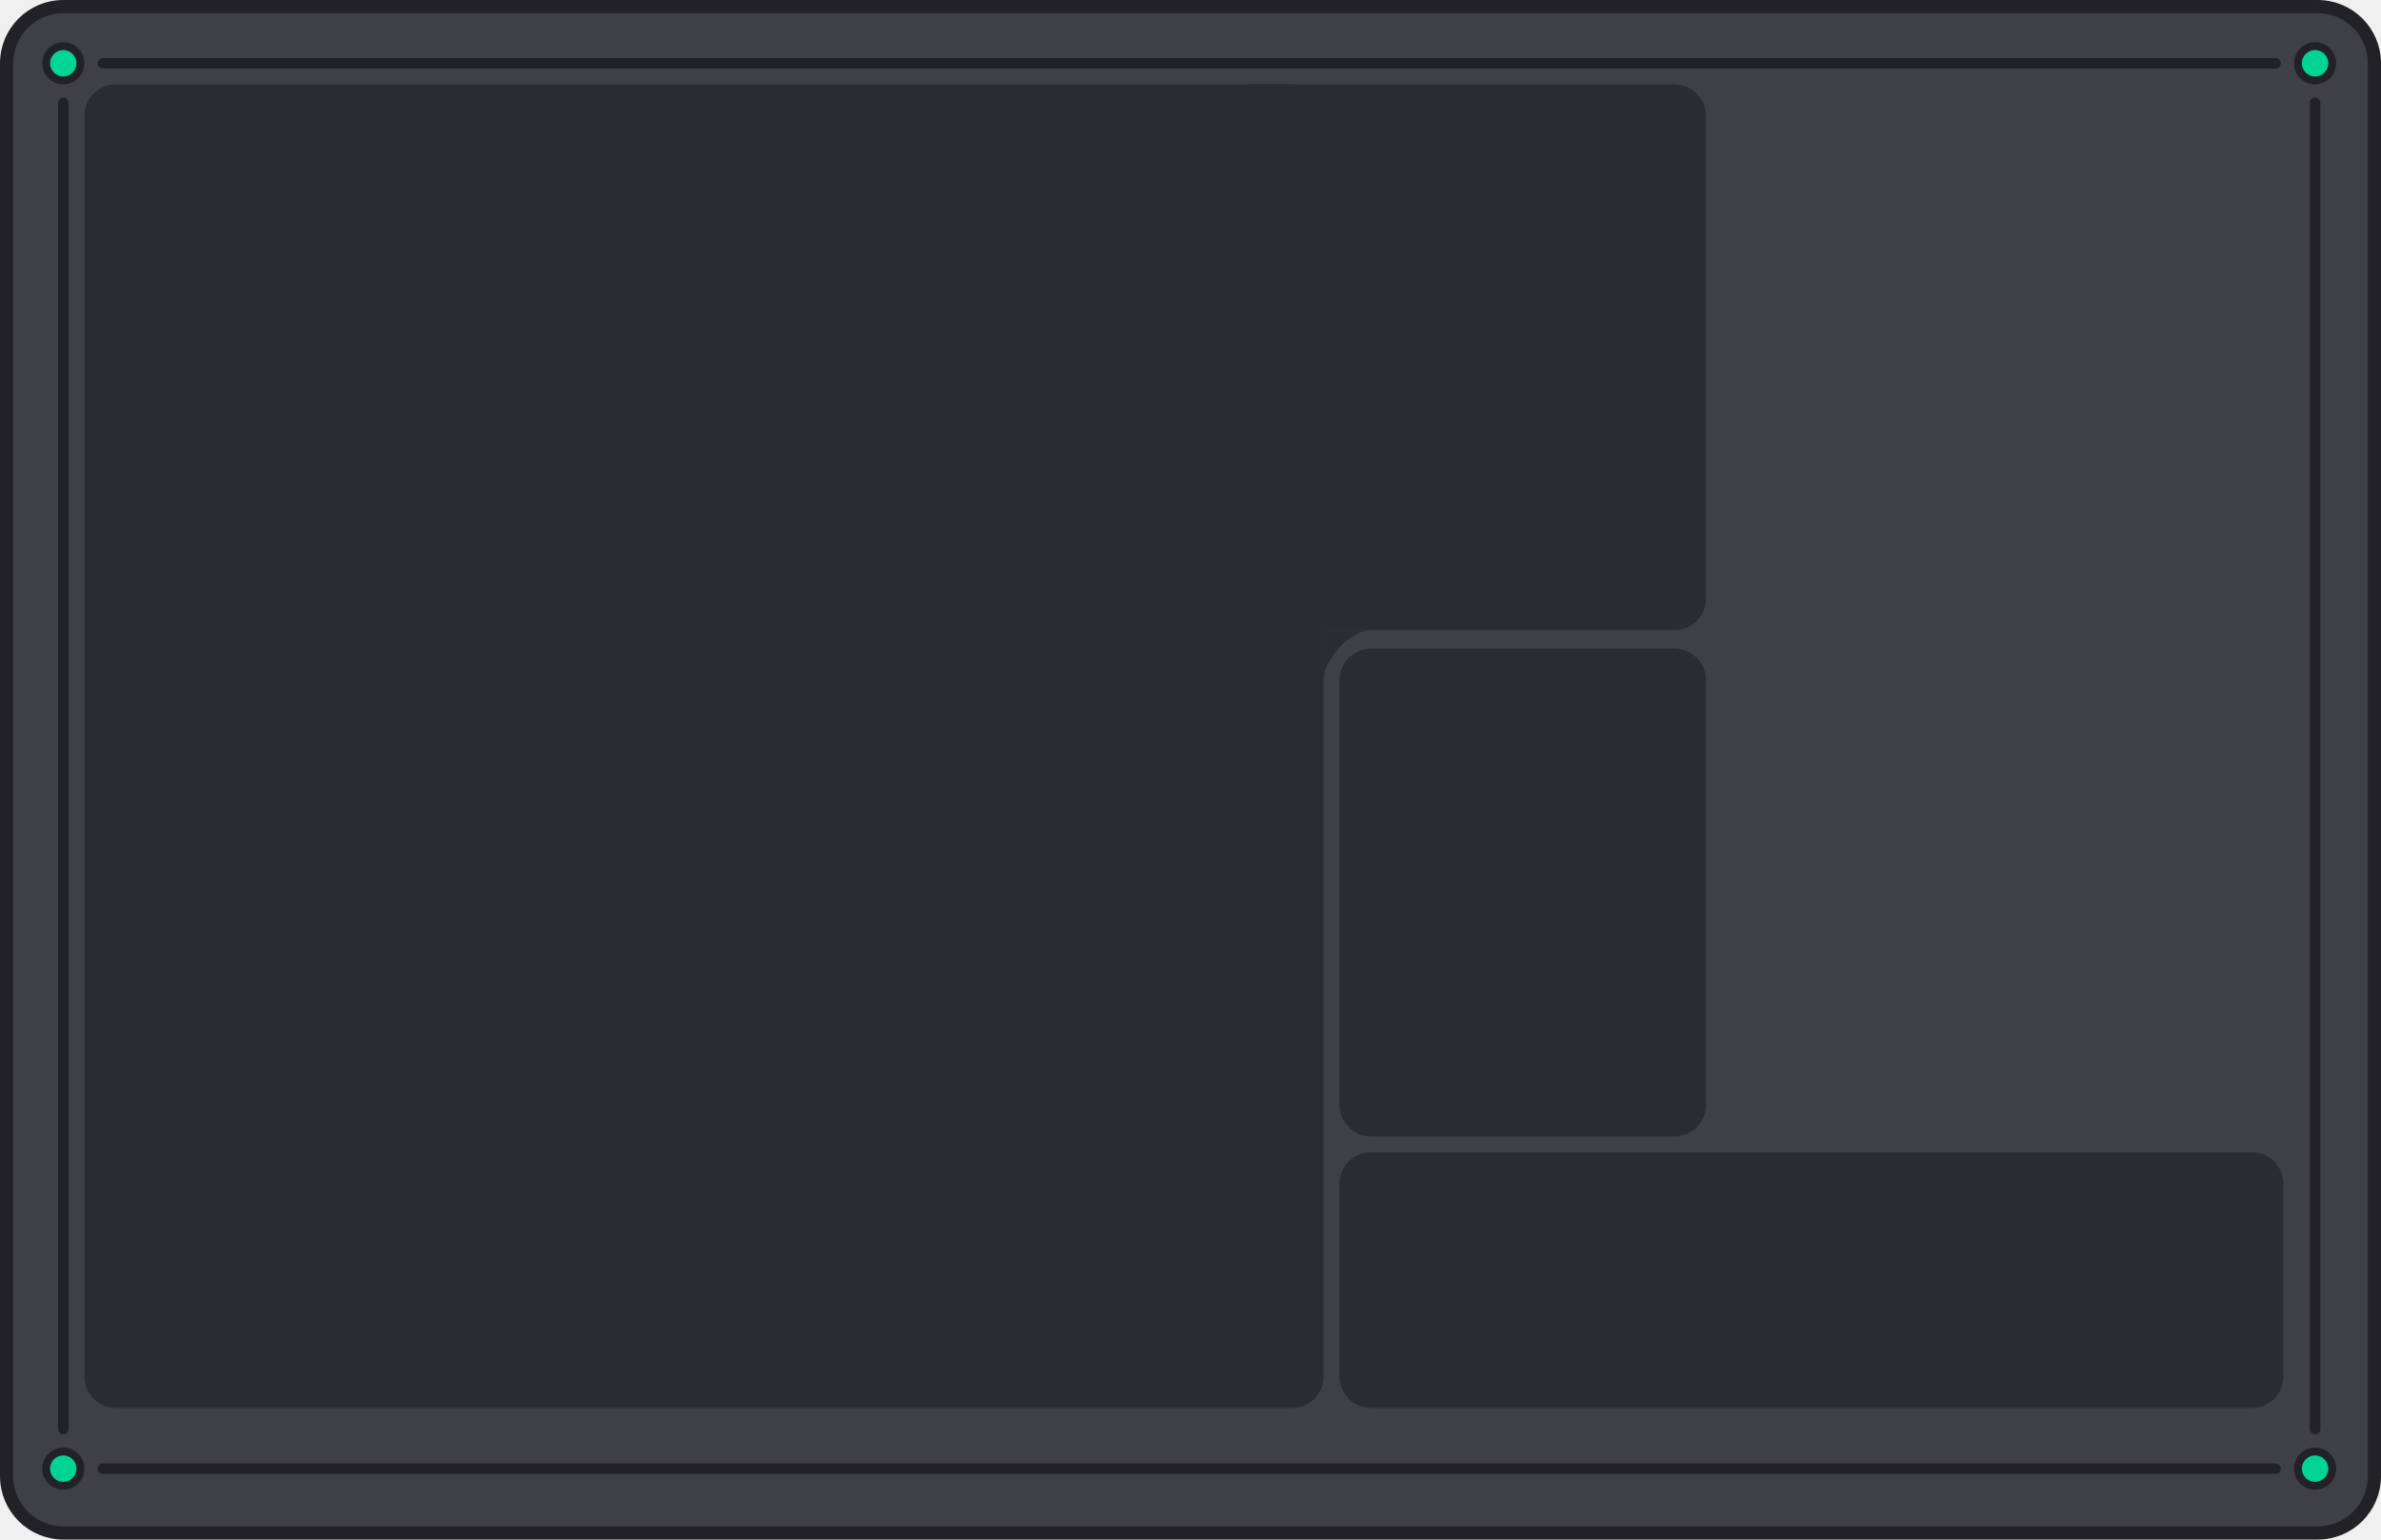
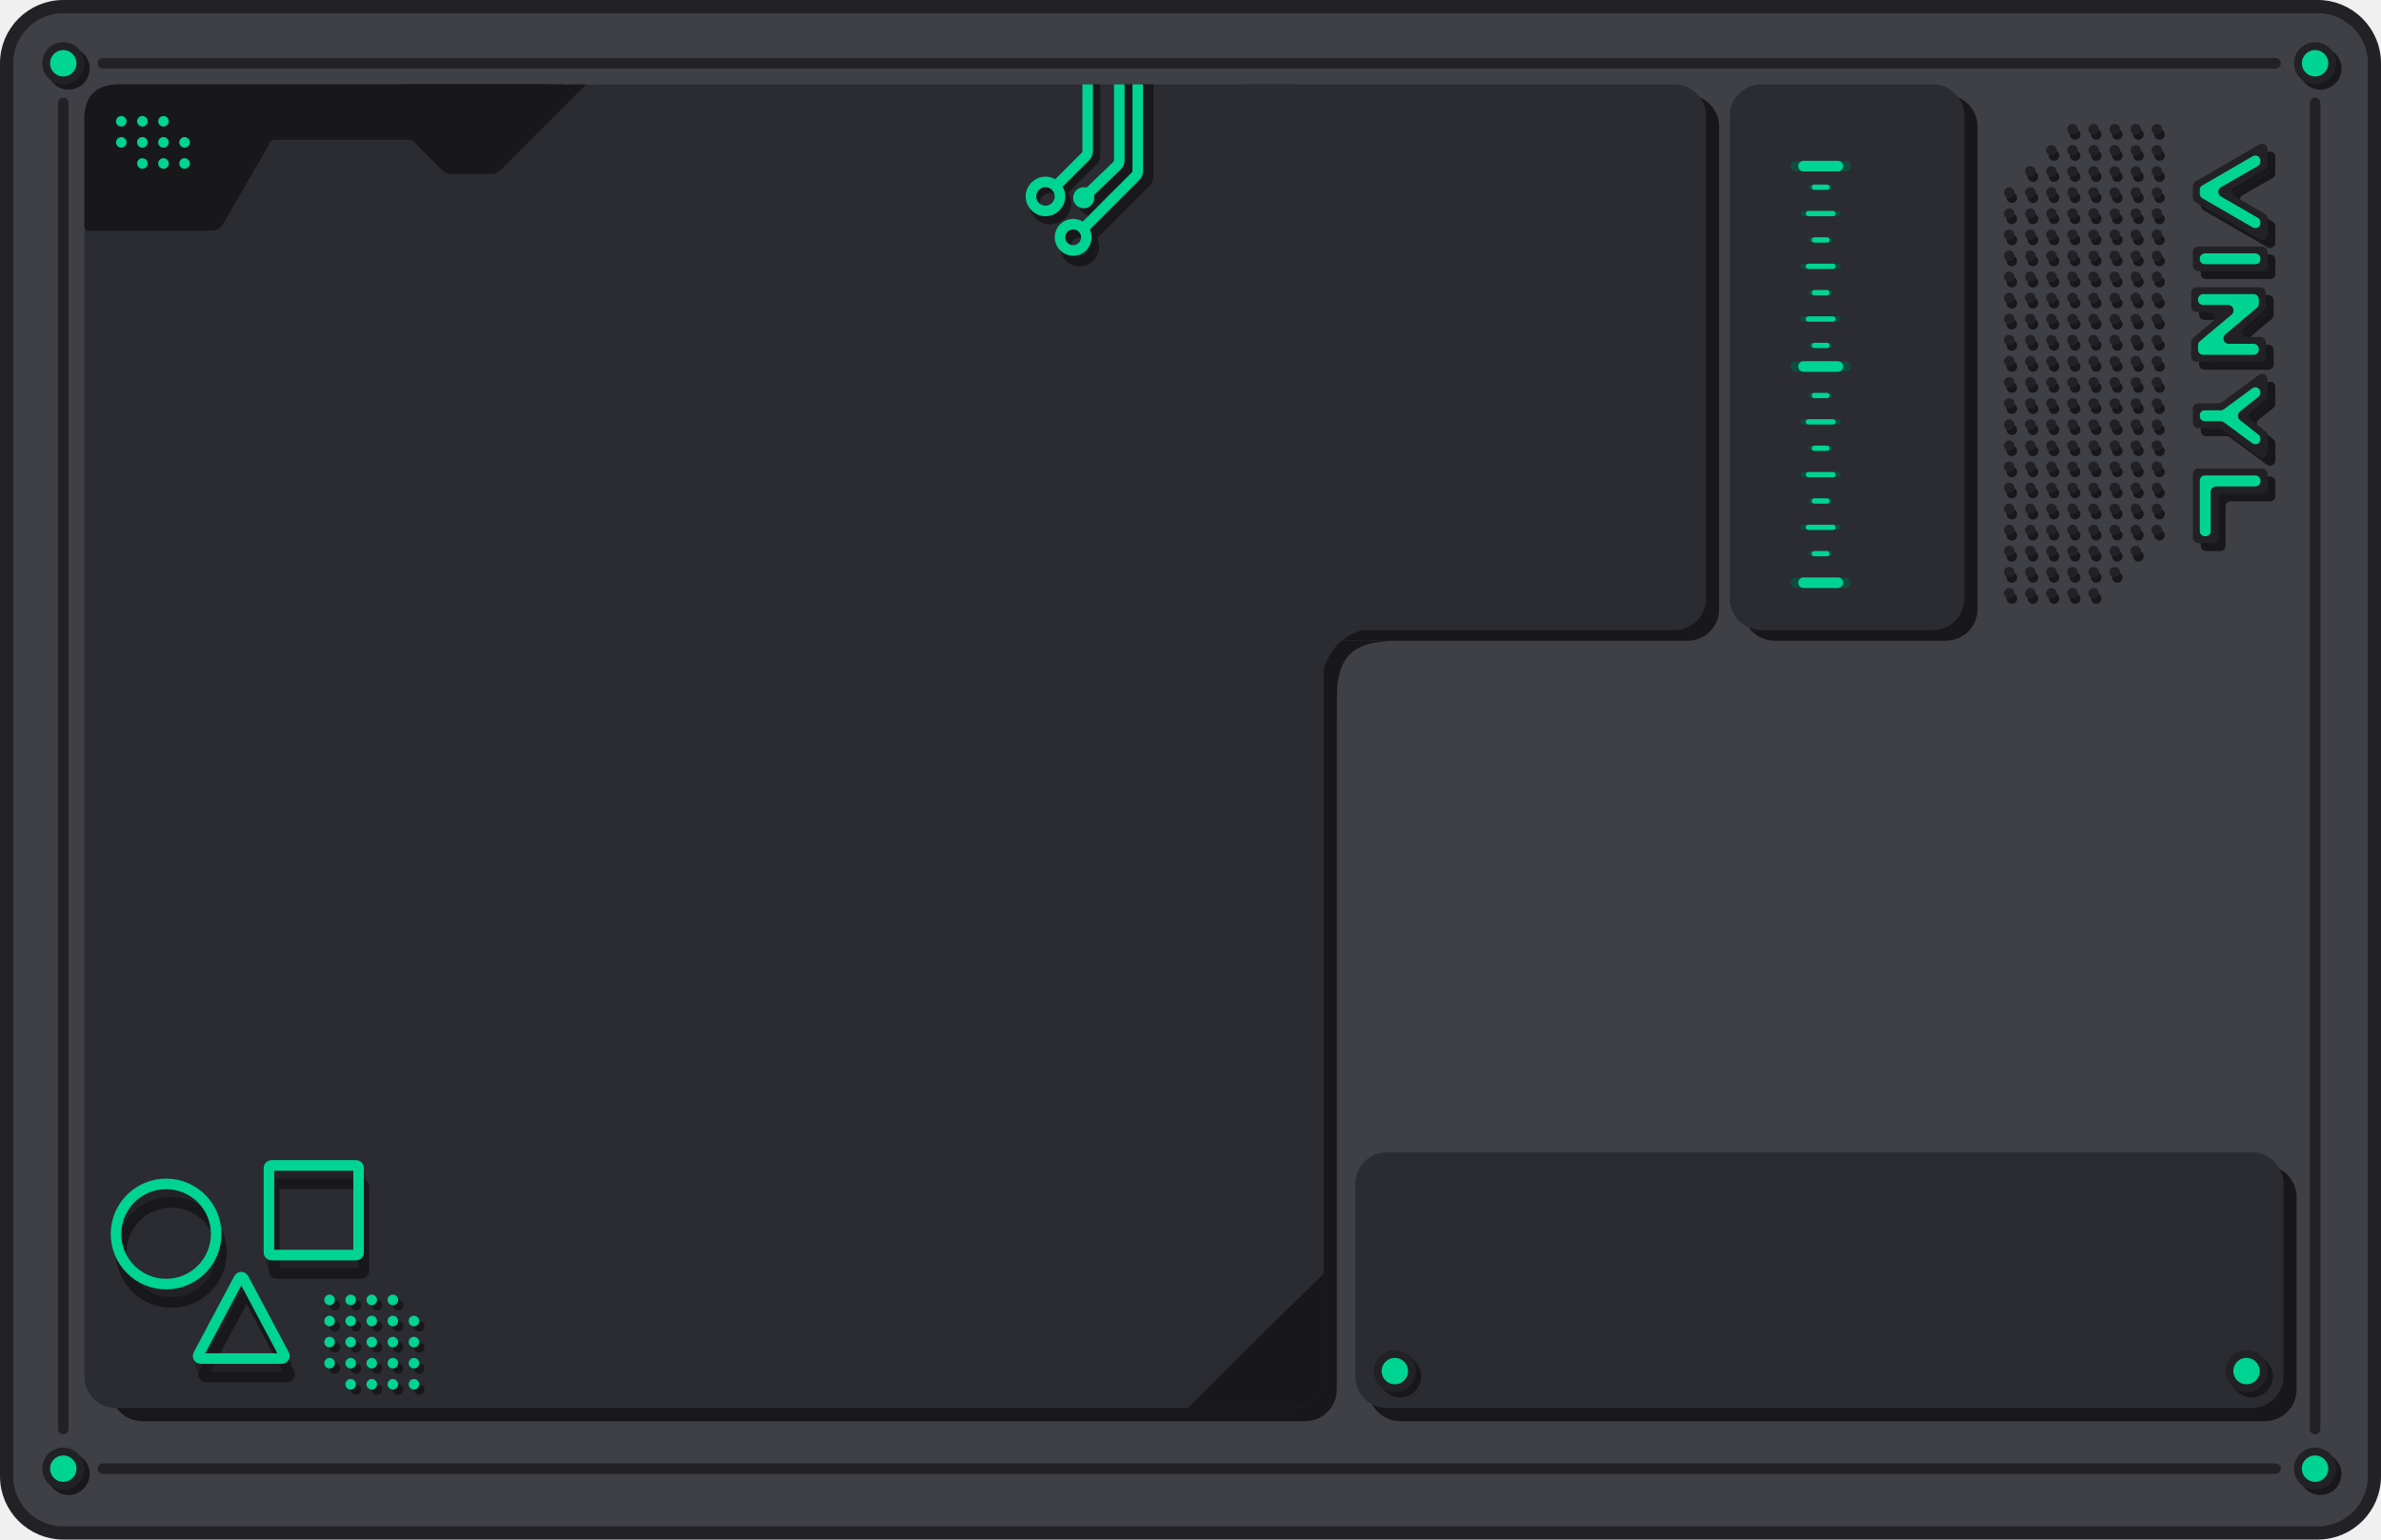
<svg xmlns="http://www.w3.org/2000/svg" width="903" height="584" viewBox="0 0 903 584" fill="none">
  <rect x="2.5" y="2.5" width="898" height="578.886" rx="21.5" fill="#3F3F46" stroke="#222226" stroke-width="5" />
+   <circle cx="26" cy="559" r="8" fill="#18181B" />
+   <circle cx="880" cy="559" r="8" fill="#18181B" />
+   <circle cx="880" cy="26" r="8" fill="#18181B" />
+   <circle cx="26" cy="26" r="8" fill="#18181B" />
  <circle cx="24" cy="24" r="6.5" fill="#00D492" stroke="#222226" stroke-width="3" />
  <circle cx="24" cy="557" r="6.5" fill="#00D492" stroke="#222226" stroke-width="3" />
  <circle cx="878" cy="557" r="6.5" fill="#00D492" stroke="#222226" stroke-width="3" />
  <circle cx="878" cy="24" r="6.5" fill="#00D492" stroke="#222226" stroke-width="3" />
  <rect x="37" y="22" width="828" height="4" rx="2" fill="#222226" />
  <rect x="37" y="555" width="828" height="4" rx="2" fill="#222226" />
  <rect x="880" y="37" width="507" height="4" rx="2" transform="rotate(90 880 37)" fill="#222226" />
  <rect x="26" y="37" width="507" height="4" rx="2" transform="rotate(90 26 37)" fill="#222226" />
-   <path d="M519.974 239C528.471 239 502 239 502 239C502 239 502 253.289 502 257.501C502.013 250.766 511.483 239 519.974 239Z" fill="#2B2B32" />
+   <rect x="489" y="36" width="163" height="207" rx="12" fill="#18181B" />
+   <rect x="42" y="236" width="465" height="303" rx="12" fill="#18181B" />
+   <path d="M529.649 243C510.94 243.352 505.9 250.01 507 271.5L503 243H529.649C530.721 242.98 531.837 242.98 533 243H529.649Z" fill="#18181B" />
+   <path d="M525 237H500V261C503.459 244.81 508.963 239.592 525 237Z" fill="#2B2B32" />
  <rect x="461" y="32" width="186" height="207" rx="12" fill="#2B2B32" />
  <rect x="32" y="32" width="470" height="502" rx="12" fill="#2B2B32" />
-   <rect x="508" y="437" width="358" height="97" rx="12" fill="#2B2B32" />
-   <rect x="508" y="246" width="139" height="185" rx="12" fill="#2B2B32" />
+   <rect x="519" y="442" width="352" height="97" rx="12" fill="#18181B" />
+   <rect x="514" y="437" width="352" height="97" rx="12" fill="#2B2B32" />
+   <rect x="661" y="36" width="89" height="207" rx="12" fill="#18181B" />
+   <rect x="656" y="32" width="89" height="207" rx="12" fill="#2B2B32" />
+   <rect x="679" y="219" width="23" height="4" rx="2" fill="#104B3E" />
+   <rect x="685.9" y="209" width="9.2" height="2" rx="1" fill="#104B3E" />
+   <rect x="685.9" y="189" width="9.2" height="2" rx="1" fill="#104B3E" />
+   <rect x="685.9" y="169" width="9.2" height="2" rx="1" fill="#104B3E" />
+   <rect x="685.9" y="149" width="9.2" height="2" rx="1" fill="#104B3E" />
+   <rect x="682.833" y="199" width="15.333" height="2" rx="1" fill="#104B3E" />
+   <rect x="682.833" y="179" width="15.333" height="2" rx="1" fill="#104B3E" />
+   <rect x="682.833" y="159" width="15.333" height="2" rx="1" fill="#104B3E" />
+   <rect x="685.9" y="130" width="9.2" height="2" rx="1" fill="#104B3E" />
+   <rect x="685.9" y="110" width="9.2" height="2" rx="1" fill="#104B3E" />
+   <rect x="685.9" y="90" width="9.2" height="2" rx="1" fill="#104B3E" />
+   <rect x="685.9" y="70" width="9.2" height="2" rx="1" fill="#104B3E" />
+   <rect x="682.833" y="120" width="15.333" height="2" rx="1" fill="#104B3E" />
+   <rect x="682.833" y="100" width="15.333" height="2" rx="1" fill="#104B3E" />
+   <rect x="682.833" y="80" width="15.333" height="2" rx="1" fill="#104B3E" />
+   <rect x="679" y="61" width="23" height="4" rx="2" fill="#104B3E" />
+   <rect x="679" y="137" width="23" height="4" rx="2" fill="#104B3E" />
+   <rect x="682" y="219" width="17" height="4" rx="2" fill="#00D492" />
+   <rect x="687.1" y="209" width="6.8" height="2" rx="1" fill="#00D492" />
+   <rect x="687.1" y="189" width="6.8" height="2" rx="1" fill="#00D492" />
+   <rect x="687.1" y="169" width="6.8" height="2" rx="1" fill="#00D492" />
+   <rect x="687.1" y="149" width="6.8" height="2" rx="1" fill="#00D492" />
+   <rect x="684.833" y="199" width="11.333" height="2" rx="1" fill="#00D492" />
+   <rect x="684.833" y="179" width="11.333" height="2" rx="1" fill="#00D492" />
+   <rect x="684.833" y="159" width="11.333" height="2" rx="1" fill="#00D492" />
+   <rect x="687.1" y="130" width="6.8" height="2" rx="1" fill="#00D492" />
+   <rect x="687.1" y="110" width="6.8" height="2" rx="1" fill="#00D492" />
+   <rect x="687.1" y="90" width="6.8" height="2" rx="1" fill="#00D492" />
+   <rect x="687.1" y="70" width="6.8" height="2" rx="1" fill="#00D492" />
+   <rect x="684.833" y="120" width="11.333" height="2" rx="1" fill="#00D492" />
+   <rect x="684.833" y="100" width="11.333" height="2" rx="1" fill="#00D492" />
+   <rect x="684.833" y="80" width="11.333" height="2" rx="1" fill="#00D492" />
+   <rect x="682" y="61" width="17" height="4" rx="2" fill="#00D492" />
+   <rect x="682" y="137" width="17" height="4" rx="2" fill="#00D492" />
+   <path d="M837.214 75.017C837.214 74.304 837.594 73.644 838.212 73.287L857.355 62.2C858.688 61.428 860.357 62.39 860.357 63.931V64.254C860.357 64.97 859.975 65.631 859.354 65.988L845.368 74.03C844.031 74.798 844.03 76.726 845.366 77.496L859.356 85.566C859.976 85.923 860.357 86.584 860.357 87.299V87.591C860.357 89.132 858.688 90.094 857.355 89.322L838.212 78.235C837.594 77.878 837.214 77.218 837.214 76.505V75.017Z" fill="#18181B" />
+   <path d="M862.929 65.741C862.929 66.457 862.546 67.118 861.926 67.475L850.521 74.033C849.184 74.801 849.183 76.729 850.518 77.499L861.928 84.081C862.547 84.438 862.929 85.098 862.929 85.813V92.052C862.929 93.593 861.26 94.555 859.926 93.783L835.641 79.718C835.023 79.36 834.643 78.7 834.643 77.987V73.535C834.643 72.822 835.023 72.162 835.641 71.804L859.926 57.739C861.26 56.967 862.929 57.929 862.929 59.47V65.741ZM860.357 63.931C860.357 62.39 858.688 61.428 857.355 62.2L838.212 73.287C837.594 73.644 837.214 74.304 837.214 75.017V76.505C837.214 77.218 837.594 77.878 838.212 78.235L857.355 89.322C858.688 90.094 860.357 89.132 860.357 87.591V87.299C860.357 86.584 859.976 85.923 859.356 85.566L845.365 77.496C844.03 76.726 844.031 74.798 845.368 74.03L859.354 65.988C859.975 65.631 860.357 64.97 860.357 64.254V63.931Z" fill="#18181B" />
+   <path d="M837.214 101.072C837.214 99.967 838.11 99.072 839.214 99.072H858.357C859.462 99.072 860.357 99.967 860.357 101.072V101.282C860.357 102.387 859.462 103.282 858.357 103.282H839.214C838.11 103.282 837.214 102.387 837.214 101.282V101.072Z" fill="#18181B" />
+   <path d="M858.357 103.283C859.462 103.283 860.357 102.387 860.357 101.283V101.071C860.357 99.967 859.462 99.071 858.357 99.071H839.214C838.11 99.071 837.214 99.967 837.214 101.071V101.283C837.214 102.387 838.11 103.283 839.214 103.283H858.357ZM836.643 105.854C835.538 105.854 834.643 104.959 834.643 103.854V98.5C834.643 97.395 835.538 96.5 836.643 96.5H860.929C862.033 96.5 862.929 97.395 862.929 98.5V103.854C862.929 104.959 862.033 105.854 860.929 105.854H836.643Z" fill="#18181B" />
+   <path d="M836.571 116.5C836.571 115.396 837.467 114.5 838.571 114.5H857.714C858.819 114.5 859.714 115.396 859.714 116.5V118.229C859.714 118.82 859.453 119.38 859.001 119.76L847.009 129.837C845.58 131.038 846.429 133.368 848.296 133.368H857.714C858.819 133.368 859.714 134.263 859.714 135.368V135.643C859.714 136.748 858.819 137.643 857.714 137.643H838.571C837.467 137.643 836.571 136.748 836.571 135.643V133.914C836.571 133.323 836.832 132.763 837.284 132.383L849.31 122.274C850.739 121.073 849.89 118.743 848.023 118.743H838.571C837.467 118.743 836.571 117.848 836.571 116.743V116.5Z" fill="#18181B" />
+   <path d="M857.714 137.643C858.819 137.643 859.714 136.747 859.714 135.643V135.368C859.714 134.264 858.819 133.368 857.714 133.368H848.296C846.43 133.368 845.58 131.038 847.009 129.837L859.001 119.76C859.453 119.38 859.714 118.82 859.714 118.229V116.5C859.714 115.395 858.819 114.5 857.714 114.5H838.571C837.467 114.5 836.571 115.395 836.571 116.5V116.743C836.571 117.848 837.467 118.743 838.571 118.743H848.023C849.889 118.743 850.739 121.073 849.31 122.274L837.285 132.383C836.832 132.763 836.571 133.323 836.571 133.914V135.643C836.571 136.747 837.467 137.643 838.571 137.643H857.714ZM836 140.214C834.895 140.214 834 139.319 834 138.214V132.716C834 132.125 834.261 131.565 834.713 131.185L842.255 124.846C843.683 123.645 842.834 121.315 840.968 121.315H836C834.895 121.315 834 120.419 834 119.315V113.929C834 112.824 834.895 111.929 836 111.929H860.286C861.39 111.929 862.286 112.824 862.286 113.929V119.427C862.286 120.017 862.025 120.578 861.572 120.958L854.066 127.266C852.637 128.466 853.487 130.797 855.353 130.797H860.286C861.39 130.797 862.286 131.692 862.286 132.797V138.214C862.286 139.319 861.39 140.214 860.286 140.214H836Z" fill="#18181B" />
+   <path d="M837.214 160.55C837.214 159.445 838.11 158.55 839.214 158.55H845.235C845.662 158.55 846.078 158.413 846.422 158.159L857.17 150.23C858.49 149.256 860.357 150.198 860.357 151.839V151.929C860.357 152.538 860.08 153.114 859.603 153.493L852.529 159.129C851.52 159.933 851.525 161.468 852.539 162.265L859.594 167.817C860.076 168.196 860.357 168.775 860.357 169.389V169.565C860.357 171.207 858.489 172.149 857.169 171.174L846.39 163.216C846.046 162.962 845.63 162.825 845.202 162.825H839.214C838.11 162.825 837.214 161.929 837.214 160.825V160.55Z" fill="#18181B" />
+   <path d="M862.929 153.168C862.929 153.777 862.651 154.353 862.175 154.732L856.671 159.116C855.663 159.92 855.667 161.455 856.681 162.252L862.165 166.569C862.647 166.948 862.929 167.527 862.929 168.14V174.66C862.929 176.301 861.061 177.244 859.741 176.269L845.544 165.787C845.2 165.533 844.784 165.396 844.356 165.396H836.643C835.538 165.396 834.643 164.501 834.643 163.396V157.978C834.643 156.874 835.538 155.978 836.643 155.978H844.389C844.817 155.978 845.233 155.841 845.577 155.587L859.741 145.137C861.062 144.163 862.929 145.106 862.929 146.747V153.168ZM837.214 160.825C837.214 161.929 838.11 162.825 839.214 162.825H845.203C845.63 162.825 846.046 162.962 846.39 163.216L857.169 171.174C858.49 172.149 860.357 171.206 860.357 169.565V169.389C860.357 168.776 860.076 168.196 859.594 167.817L852.539 162.265C851.525 161.468 851.52 159.933 852.529 159.129L859.603 153.493C860.08 153.114 860.357 152.538 860.357 151.929V151.839C860.357 150.198 858.49 149.256 857.17 150.23L846.422 158.159C846.078 158.413 845.662 158.55 845.235 158.55H839.214C838.11 158.55 837.214 159.445 837.214 160.55V160.825Z" fill="#18181B" />
+   <path d="M837.214 185.286C837.214 184.181 838.11 183.286 839.214 183.286H858.389C859.494 183.286 860.389 184.181 860.389 185.286V185.529C860.389 186.633 859.494 187.529 858.389 187.529H843.489C842.385 187.529 841.489 188.424 841.489 189.529V204.429C841.489 205.533 840.594 206.429 839.489 206.429H839.214C838.11 206.429 837.214 205.533 837.214 204.429V185.286Z" fill="#18181B" />
+   <path d="M839.49 206.429C840.594 206.429 841.49 205.533 841.49 204.429V189.529C841.49 188.424 842.385 187.529 843.49 187.529H858.389C859.494 187.529 860.389 186.634 860.389 185.529V185.286C860.389 184.181 859.494 183.286 858.389 183.286H839.214C838.11 183.286 837.214 184.181 837.214 185.286V204.429C837.214 205.533 838.11 206.429 839.214 206.429H839.49ZM846.061 190.1C844.956 190.1 844.061 190.996 844.061 192.1V207C844.061 208.105 843.166 209 842.061 209H836.643C835.538 209 834.643 208.105 834.643 207V182.714C834.643 181.61 835.538 180.714 836.643 180.714H860.961C862.065 180.714 862.961 181.61 862.961 182.714V188.1C862.961 189.205 862.065 190.1 860.961 190.1H846.061Z" fill="#18181B" />
+   <path d="M834.214 72.017C834.214 71.304 834.594 70.644 835.212 70.287L854.355 59.2C855.688 58.428 857.357 59.39 857.357 60.931V61.254C857.357 61.97 856.975 62.631 856.354 62.988L842.368 71.03C841.031 71.798 841.03 73.726 842.366 74.496L856.356 82.566C856.976 82.923 857.357 83.584 857.357 84.299V84.591C857.357 86.132 855.688 87.094 854.355 86.322L835.212 75.235C834.594 74.878 834.214 74.218 834.214 73.505V72.017Z" fill="#00D492" />
+   <path d="M859.929 62.741C859.929 63.457 859.546 64.118 858.926 64.475L847.521 71.033C846.184 71.801 846.183 73.729 847.518 74.499L858.928 81.081C859.547 81.438 859.929 82.098 859.929 82.813V89.052C859.929 90.593 858.26 91.555 856.926 90.783L832.641 76.718C832.023 76.36 831.643 75.7 831.643 74.987V70.535C831.643 69.822 832.023 69.162 832.641 68.804L856.926 54.739C858.26 53.967 859.929 54.929 859.929 56.47V62.741ZM857.357 60.931C857.357 59.39 855.688 58.428 854.355 59.2L835.212 70.287C834.594 70.644 834.214 71.304 834.214 72.017V73.505C834.214 74.218 834.594 74.878 835.212 75.235L854.355 86.322C855.688 87.094 857.357 86.132 857.357 84.591V84.299C857.357 83.584 856.976 82.923 856.356 82.566L842.365 74.496C841.03 73.726 841.031 71.798 842.368 71.03L856.354 62.988C856.975 62.631 857.357 61.97 857.357 61.254V60.931Z" fill="#222226" />
+   <path d="M834.214 98.072C834.214 96.967 835.11 96.072 836.214 96.072H855.357C856.462 96.072 857.357 96.967 857.357 98.072V98.282C857.357 99.387 856.462 100.282 855.357 100.282H836.214C835.11 100.282 834.214 99.387 834.214 98.282V98.072Z" fill="#00D492" />
+   <path d="M855.357 100.283C856.462 100.283 857.357 99.387 857.357 98.283V98.071C857.357 96.967 856.462 96.071 855.357 96.071H836.214C835.11 96.071 834.214 96.967 834.214 98.071V98.283C834.214 99.387 835.11 100.283 836.214 100.283H855.357ZM833.643 102.854C832.538 102.854 831.643 101.959 831.643 100.854V95.5C831.643 94.395 832.538 93.5 833.643 93.5H857.929C859.033 93.5 859.929 94.395 859.929 95.5V100.854C859.929 101.959 859.033 102.854 857.929 102.854H833.643Z" fill="#222226" />
+   <path d="M833.571 113.5C833.571 112.396 834.467 111.5 835.571 111.5H854.714C855.819 111.5 856.714 112.396 856.714 113.5V115.229C856.714 115.82 856.453 116.38 856.001 116.76L844.009 126.837C842.58 128.038 843.429 130.368 845.296 130.368H854.714C855.819 130.368 856.714 131.263 856.714 132.368V132.643C856.714 133.748 855.819 134.643 854.714 134.643H835.571C834.467 134.643 833.571 133.748 833.571 132.643V130.914C833.571 130.323 833.832 129.763 834.284 129.383L846.31 119.274C847.739 118.073 846.89 115.743 845.023 115.743H835.571C834.467 115.743 833.571 114.848 833.571 113.743V113.5Z" fill="#00D492" />
+   <path d="M854.714 134.643C855.819 134.643 856.714 133.747 856.714 132.643V132.368C856.714 131.264 855.819 130.368 854.714 130.368H845.296C843.43 130.368 842.58 128.038 844.009 126.837L856.001 116.76C856.453 116.38 856.714 115.82 856.714 115.229V113.5C856.714 112.395 855.819 111.5 854.714 111.5H835.571C834.467 111.5 833.571 112.395 833.571 113.5V113.743C833.571 114.848 834.467 115.743 835.571 115.743H845.023C846.889 115.743 847.739 118.073 846.31 119.274L834.285 129.383C833.832 129.763 833.571 130.323 833.571 130.914V132.643C833.571 133.747 834.467 134.643 835.571 134.643H854.714ZM833 137.214C831.895 137.214 831 136.319 831 135.214V129.716C831 129.125 831.261 128.565 831.713 128.185L839.255 121.846C840.683 120.645 839.834 118.315 837.968 118.315H833C831.895 118.315 831 117.419 831 116.315V110.929C831 109.824 831.895 108.929 833 108.929H857.286C858.39 108.929 859.286 109.824 859.286 110.929V116.427C859.286 117.017 859.025 117.578 858.572 117.958L851.066 124.266C849.637 125.466 850.487 127.797 852.353 127.797H857.286C858.39 127.797 859.286 128.692 859.286 129.797V135.214C859.286 136.319 858.39 137.214 857.286 137.214H833Z" fill="#222226" />
+   <path d="M834.214 157.55C834.214 156.445 835.11 155.55 836.214 155.55H842.235C842.662 155.55 843.078 155.413 843.422 155.159L854.17 147.23C855.49 146.256 857.357 147.198 857.357 148.839V148.929C857.357 149.538 857.08 150.114 856.603 150.493L849.529 156.129C848.52 156.933 848.525 158.468 849.539 159.265L856.594 164.817C857.076 165.196 857.357 165.775 857.357 166.389V166.565C857.357 168.207 855.489 169.149 854.169 168.174L843.39 160.216C843.046 159.962 842.63 159.825 842.202 159.825H836.214C835.11 159.825 834.214 158.929 834.214 157.825V157.55Z" fill="#00D492" />
+   <path d="M859.929 150.168C859.929 150.777 859.651 151.353 859.175 151.732L853.671 156.116C852.663 156.92 852.667 158.455 853.681 159.252L859.165 163.569C859.647 163.948 859.929 164.527 859.929 165.14V171.66C859.929 173.301 858.061 174.244 856.741 173.269L842.544 162.787C842.2 162.533 841.784 162.396 841.356 162.396H833.643C832.538 162.396 831.643 161.501 831.643 160.396V154.978C831.643 153.874 832.538 152.978 833.643 152.978H841.389C841.817 152.978 842.233 152.841 842.577 152.587L856.741 142.137C858.062 141.163 859.929 142.106 859.929 143.747V150.168ZM834.214 157.825C834.214 158.929 835.11 159.825 836.214 159.825H842.203C842.63 159.825 843.046 159.962 843.39 160.216L854.169 168.174C855.49 169.149 857.357 168.206 857.357 166.565V166.389C857.357 165.776 857.076 165.196 856.594 164.817L849.539 159.265C848.525 158.468 848.52 156.933 849.529 156.129L856.603 150.493C857.08 150.114 857.357 149.538 857.357 148.929V148.839C857.357 147.198 855.49 146.256 854.17 147.23L843.422 155.159C843.078 155.413 842.662 155.55 842.235 155.55H836.214C835.11 155.55 834.214 156.445 834.214 157.55V157.825Z" fill="#222226" />
+   <path d="M834.214 182.286C834.214 181.181 835.11 180.286 836.214 180.286H855.389C856.494 180.286 857.389 181.181 857.389 182.286V182.529C857.389 183.633 856.494 184.529 855.389 184.529H840.489C839.385 184.529 838.489 185.424 838.489 186.529V201.429C838.489 202.533 837.594 203.429 836.489 203.429H836.214C835.11 203.429 834.214 202.533 834.214 201.429V182.286Z" fill="#00D492" />
+   <path d="M836.49 203.429C837.594 203.429 838.49 202.533 838.49 201.429V186.529C838.49 185.424 839.385 184.529 840.49 184.529H855.389C856.494 184.529 857.389 183.634 857.389 182.529V182.286C857.389 181.181 856.494 180.286 855.389 180.286H836.214C835.11 180.286 834.214 181.181 834.214 182.286V201.429C834.214 202.533 835.11 203.429 836.214 203.429H836.49ZM843.061 187.1C841.956 187.1 841.061 187.996 841.061 189.1V204C841.061 205.105 840.166 206 839.061 206H833.643C832.538 206 831.643 205.105 831.643 204V179.714C831.643 178.61 832.538 177.714 833.643 177.714H857.961C859.065 177.714 859.961 178.61 859.961 179.714V185.1C859.961 186.205 859.065 187.1 857.961 187.1H843.061Z" fill="#222226" />
+   <circle cx="779" cy="59" r="2" fill="#18181B" />
+   <circle cx="787" cy="59" r="2" fill="#18181B" />
+   <circle cx="795" cy="59" r="2" fill="#18181B" />
+   <circle cx="803" cy="59" r="2" fill="#18181B" />
+   <circle cx="811" cy="59" r="2" fill="#18181B" />
+   <circle cx="819" cy="59" r="2" fill="#18181B" />
+   <circle cx="763" cy="219" r="2" fill="#18181B" />
+   <circle cx="771" cy="219" r="2" fill="#18181B" />
+   <circle cx="779" cy="219" r="2" fill="#18181B" />
+   <circle cx="787" cy="219" r="2" fill="#18181B" />
+   <circle cx="795" cy="219" r="2" fill="#18181B" />
+   <circle cx="803" cy="219" r="2" fill="#18181B" />
+   <circle cx="787" cy="51" r="2" fill="#18181B" />
+   <circle cx="795" cy="51" r="2" fill="#18181B" />
+   <circle cx="803" cy="51" r="2" fill="#18181B" />
+   <circle cx="811" cy="51" r="2" fill="#18181B" />
+   <circle cx="819" cy="51" r="2" fill="#18181B" />
+   <circle cx="763" cy="227" r="2" fill="#18181B" />
+   <circle cx="771" cy="227" r="2" fill="#18181B" />
+   <circle cx="779" cy="227" r="2" fill="#18181B" />
+   <circle cx="787" cy="227" r="2" fill="#18181B" />
+   <circle cx="795" cy="227" r="2" fill="#18181B" />
+   <circle cx="771" cy="67" r="2" fill="#18181B" />
+   <circle cx="779" cy="67" r="2" fill="#18181B" />
+   <circle cx="787" cy="67" r="2" fill="#18181B" />
+   <circle cx="795" cy="67" r="2" fill="#18181B" />
+   <circle cx="803" cy="67" r="2" fill="#18181B" />
+   <circle cx="811" cy="67" r="2" fill="#18181B" />
+   <circle cx="819" cy="67" r="2" fill="#18181B" />
+   <circle cx="763" cy="211" r="2" fill="#18181B" />
+   <circle cx="771" cy="211" r="2" fill="#18181B" />
+   <circle cx="779" cy="211" r="2" fill="#18181B" />
+   <circle cx="787" cy="211" r="2" fill="#18181B" />
+   <circle cx="795" cy="211" r="2" fill="#18181B" />
+   <circle cx="803" cy="211" r="2" fill="#18181B" />
+   <circle cx="811" cy="211" r="2" fill="#18181B" />
+   <circle cx="763" cy="75" r="2" fill="#18181B" />
+   <circle cx="771" cy="75" r="2" fill="#18181B" />
+   <circle cx="779" cy="75" r="2" fill="#18181B" />
+   <circle cx="787" cy="75" r="2" fill="#18181B" />
+   <circle cx="795" cy="75" r="2" fill="#18181B" />
+   <circle cx="803" cy="75" r="2" fill="#18181B" />
+   <circle cx="811" cy="75" r="2" fill="#18181B" />
+   <circle cx="819" cy="75" r="2" fill="#18181B" />
+   <circle cx="763" cy="83" r="2" fill="#18181B" />
+   <circle cx="771" cy="83" r="2" fill="#18181B" />
+   <circle cx="779" cy="83" r="2" fill="#18181B" />
+   <circle cx="787" cy="83" r="2" fill="#18181B" />
+   <circle cx="795" cy="83" r="2" fill="#18181B" />
+   <circle cx="803" cy="83" r="2" fill="#18181B" />
+   <circle cx="811" cy="83" r="2" fill="#18181B" />
+   <circle cx="819" cy="83" r="2" fill="#18181B" />
+   <circle cx="763" cy="91" r="2" fill="#18181B" />
+   <circle cx="771" cy="91" r="2" fill="#18181B" />
+   <circle cx="779" cy="91" r="2" fill="#18181B" />
+   <circle cx="787" cy="91" r="2" fill="#18181B" />
+   <circle cx="795" cy="91" r="2" fill="#18181B" />
+   <circle cx="803" cy="91" r="2" fill="#18181B" />
+   <circle cx="811" cy="91" r="2" fill="#18181B" />
+   <circle cx="819" cy="91" r="2" fill="#18181B" />
+   <circle cx="763" cy="99" r="2" fill="#18181B" />
+   <circle cx="771" cy="99" r="2" fill="#18181B" />
+   <circle cx="779" cy="99" r="2" fill="#18181B" />
+   <circle cx="787" cy="99" r="2" fill="#18181B" />
+   <circle cx="795" cy="99" r="2" fill="#18181B" />
+   <circle cx="803" cy="99" r="2" fill="#18181B" />
+   <circle cx="811" cy="99" r="2" fill="#18181B" />
+   <circle cx="819" cy="99" r="2" fill="#18181B" />
+   <circle cx="763" cy="107" r="2" fill="#18181B" />
+   <circle cx="771" cy="107" r="2" fill="#18181B" />
+   <circle cx="779" cy="107" r="2" fill="#18181B" />
+   <circle cx="787" cy="107" r="2" fill="#18181B" />
+   <circle cx="795" cy="107" r="2" fill="#18181B" />
+   <circle cx="803" cy="107" r="2" fill="#18181B" />
+   <circle cx="811" cy="107" r="2" fill="#18181B" />
+   <circle cx="819" cy="107" r="2" fill="#18181B" />
+   <circle cx="763" cy="115" r="2" fill="#18181B" />
+   <circle cx="771" cy="115" r="2" fill="#18181B" />
+   <circle cx="779" cy="115" r="2" fill="#18181B" />
+   <circle cx="787" cy="115" r="2" fill="#18181B" />
+   <circle cx="795" cy="115" r="2" fill="#18181B" />
+   <circle cx="803" cy="115" r="2" fill="#18181B" />
+   <circle cx="811" cy="115" r="2" fill="#18181B" />
+   <circle cx="819" cy="115" r="2" fill="#18181B" />
+   <circle cx="763" cy="123" r="2" fill="#18181B" />
+   <circle cx="771" cy="123" r="2" fill="#18181B" />
+   <circle cx="779" cy="123" r="2" fill="#18181B" />
+   <circle cx="787" cy="123" r="2" fill="#18181B" />
+   <circle cx="795" cy="123" r="2" fill="#18181B" />
+   <circle cx="803" cy="123" r="2" fill="#18181B" />
+   <circle cx="811" cy="123" r="2" fill="#18181B" />
+   <circle cx="819" cy="123" r="2" fill="#18181B" />
+   <circle cx="763" cy="131" r="2" fill="#18181B" />
+   <circle cx="771" cy="131" r="2" fill="#18181B" />
+   <circle cx="779" cy="131" r="2" fill="#18181B" />
+   <circle cx="787" cy="131" r="2" fill="#18181B" />
+   <circle cx="795" cy="131" r="2" fill="#18181B" />
+   <circle cx="803" cy="131" r="2" fill="#18181B" />
+   <circle cx="811" cy="131" r="2" fill="#18181B" />
+   <circle cx="819" cy="131" r="2" fill="#18181B" />
+   <circle cx="763" cy="139" r="2" fill="#18181B" />
+   <circle cx="771" cy="139" r="2" fill="#18181B" />
+   <circle cx="779" cy="139" r="2" fill="#18181B" />
+   <circle cx="787" cy="139" r="2" fill="#18181B" />
+   <circle cx="795" cy="139" r="2" fill="#18181B" />
+   <circle cx="803" cy="139" r="2" fill="#18181B" />
+   <circle cx="811" cy="139" r="2" fill="#18181B" />
+   <circle cx="819" cy="139" r="2" fill="#18181B" />
+   <circle cx="763" cy="147" r="2" fill="#18181B" />
+   <circle cx="771" cy="147" r="2" fill="#18181B" />
+   <circle cx="779" cy="147" r="2" fill="#18181B" />
+   <circle cx="787" cy="147" r="2" fill="#18181B" />
+   <circle cx="795" cy="147" r="2" fill="#18181B" />
+   <circle cx="803" cy="147" r="2" fill="#18181B" />
+   <circle cx="811" cy="147" r="2" fill="#18181B" />
+   <circle cx="819" cy="147" r="2" fill="#18181B" />
+   <circle cx="763" cy="155" r="2" fill="#18181B" />
+   <circle cx="771" cy="155" r="2" fill="#18181B" />
+   <circle cx="779" cy="155" r="2" fill="#18181B" />
+   <circle cx="787" cy="155" r="2" fill="#18181B" />
+   <circle cx="795" cy="155" r="2" fill="#18181B" />
+   <circle cx="803" cy="155" r="2" fill="#18181B" />
+   <circle cx="811" cy="155" r="2" fill="#18181B" />
+   <circle cx="819" cy="155" r="2" fill="#18181B" />
+   <circle cx="763" cy="163" r="2" fill="#18181B" />
+   <circle cx="771" cy="163" r="2" fill="#18181B" />
+   <circle cx="779" cy="163" r="2" fill="#18181B" />
+   <circle cx="787" cy="163" r="2" fill="#18181B" />
+   <circle cx="795" cy="163" r="2" fill="#18181B" />
+   <circle cx="803" cy="163" r="2" fill="#18181B" />
+   <circle cx="811" cy="163" r="2" fill="#18181B" />
+   <circle cx="819" cy="163" r="2" fill="#18181B" />
+   <circle cx="763" cy="171" r="2" fill="#18181B" />
+   <circle cx="771" cy="171" r="2" fill="#18181B" />
+   <circle cx="779" cy="171" r="2" fill="#18181B" />
+   <circle cx="787" cy="171" r="2" fill="#18181B" />
+   <circle cx="795" cy="171" r="2" fill="#18181B" />
+   <circle cx="803" cy="171" r="2" fill="#18181B" />
+   <circle cx="811" cy="171" r="2" fill="#18181B" />
+   <circle cx="819" cy="171" r="2" fill="#18181B" />
+   <circle cx="763" cy="179" r="2" fill="#18181B" />
+   <circle cx="771" cy="179" r="2" fill="#18181B" />
+   <circle cx="779" cy="179" r="2" fill="#18181B" />
+   <circle cx="787" cy="179" r="2" fill="#18181B" />
+   <circle cx="795" cy="179" r="2" fill="#18181B" />
+   <circle cx="803" cy="179" r="2" fill="#18181B" />
+   <circle cx="811" cy="179" r="2" fill="#18181B" />
+   <circle cx="819" cy="179" r="2" fill="#18181B" />
+   <circle cx="763" cy="187" r="2" fill="#18181B" />
+   <circle cx="771" cy="187" r="2" fill="#18181B" />
+   <circle cx="779" cy="187" r="2" fill="#18181B" />
+   <circle cx="787" cy="187" r="2" fill="#18181B" />
+   <circle cx="795" cy="187" r="2" fill="#18181B" />
+   <circle cx="803" cy="187" r="2" fill="#18181B" />
+   <circle cx="811" cy="187" r="2" fill="#18181B" />
+   <circle cx="819" cy="187" r="2" fill="#18181B" />
+   <circle cx="763" cy="195" r="2" fill="#18181B" />
+   <circle cx="771" cy="195" r="2" fill="#18181B" />
+   <circle cx="779" cy="195" r="2" fill="#18181B" />
+   <circle cx="787" cy="195" r="2" fill="#18181B" />
+   <circle cx="795" cy="195" r="2" fill="#18181B" />
+   <circle cx="803" cy="195" r="2" fill="#18181B" />
+   <circle cx="811" cy="195" r="2" fill="#18181B" />
+   <circle cx="819" cy="195" r="2" fill="#18181B" />
+   <circle cx="763" cy="203" r="2" fill="#18181B" />
+   <circle cx="771" cy="203" r="2" fill="#18181B" />
+   <circle cx="779" cy="203" r="2" fill="#18181B" />
+   <circle cx="787" cy="203" r="2" fill="#18181B" />
+   <circle cx="795" cy="203" r="2" fill="#18181B" />
+   <circle cx="803" cy="203" r="2" fill="#18181B" />
+   <circle cx="811" cy="203" r="2" fill="#18181B" />
+   <circle cx="819" cy="203" r="2" fill="#18181B" />
+   <circle cx="778" cy="57" r="2" fill="#222226" />
+   <circle cx="786" cy="57" r="2" fill="#222226" />
+   <circle cx="794" cy="57" r="2" fill="#222226" />
+   <circle cx="802" cy="57" r="2" fill="#222226" />
+   <circle cx="810" cy="57" r="2" fill="#222226" />
+   <circle cx="818" cy="57" r="2" fill="#222226" />
+   <circle cx="762" cy="217" r="2" fill="#222226" />
+   <circle cx="770" cy="217" r="2" fill="#222226" />
+   <circle cx="778" cy="217" r="2" fill="#222226" />
+   <circle cx="786" cy="217" r="2" fill="#222226" />
+   <circle cx="794" cy="217" r="2" fill="#222226" />
+   <circle cx="802" cy="217" r="2" fill="#222226" />
+   <circle cx="786" cy="49" r="2" fill="#222226" />
+   <circle cx="794" cy="49" r="2" fill="#222226" />
+   <circle cx="802" cy="49" r="2" fill="#222226" />
+   <circle cx="810" cy="49" r="2" fill="#222226" />
+   <circle cx="818" cy="49" r="2" fill="#222226" />
+   <circle cx="762" cy="225" r="2" fill="#222226" />
+   <circle cx="770" cy="225" r="2" fill="#222226" />
+   <circle cx="778" cy="225" r="2" fill="#222226" />
+   <circle cx="786" cy="225" r="2" fill="#222226" />
+   <circle cx="794" cy="225" r="2" fill="#222226" />
+   <circle cx="770" cy="65" r="2" fill="#222226" />
+   <circle cx="778" cy="65" r="2" fill="#222226" />
+   <circle cx="786" cy="65" r="2" fill="#222226" />
+   <circle cx="794" cy="65" r="2" fill="#222226" />
+   <circle cx="802" cy="65" r="2" fill="#222226" />
+   <circle cx="810" cy="65" r="2" fill="#222226" />
+   <circle cx="818" cy="65" r="2" fill="#222226" />
+   <circle cx="762" cy="209" r="2" fill="#222226" />
+   <circle cx="770" cy="209" r="2" fill="#222226" />
+   <circle cx="778" cy="209" r="2" fill="#222226" />
+   <circle cx="786" cy="209" r="2" fill="#222226" />
+   <circle cx="794" cy="209" r="2" fill="#222226" />
+   <circle cx="802" cy="209" r="2" fill="#222226" />
+   <circle cx="810" cy="209" r="2" fill="#222226" />
+   <circle cx="762" cy="73" r="2" fill="#222226" />
+   <circle cx="770" cy="73" r="2" fill="#222226" />
+   <circle cx="778" cy="73" r="2" fill="#222226" />
+   <circle cx="786" cy="73" r="2" fill="#222226" />
+   <circle cx="794" cy="73" r="2" fill="#222226" />
+   <circle cx="802" cy="73" r="2" fill="#222226" />
+   <circle cx="810" cy="73" r="2" fill="#222226" />
+   <circle cx="818" cy="73" r="2" fill="#222226" />
+   <circle cx="762" cy="81" r="2" fill="#222226" />
+   <circle cx="770" cy="81" r="2" fill="#222226" />
+   <circle cx="778" cy="81" r="2" fill="#222226" />
+   <circle cx="786" cy="81" r="2" fill="#222226" />
+   <circle cx="794" cy="81" r="2" fill="#222226" />
+   <circle cx="802" cy="81" r="2" fill="#222226" />
+   <circle cx="810" cy="81" r="2" fill="#222226" />
+   <circle cx="818" cy="81" r="2" fill="#222226" />
+   <circle cx="762" cy="89" r="2" fill="#222226" />
+   <circle cx="770" cy="89" r="2" fill="#222226" />
+   <circle cx="778" cy="89" r="2" fill="#222226" />
+   <circle cx="786" cy="89" r="2" fill="#222226" />
+   <circle cx="794" cy="89" r="2" fill="#222226" />
+   <circle cx="802" cy="89" r="2" fill="#222226" />
+   <circle cx="810" cy="89" r="2" fill="#222226" />
+   <circle cx="818" cy="89" r="2" fill="#222226" />
+   <circle cx="762" cy="97" r="2" fill="#222226" />
+   <circle cx="770" cy="97" r="2" fill="#222226" />
+   <circle cx="778" cy="97" r="2" fill="#222226" />
+   <circle cx="786" cy="97" r="2" fill="#222226" />
+   <circle cx="794" cy="97" r="2" fill="#222226" />
+   <circle cx="802" cy="97" r="2" fill="#222226" />
+   <circle cx="810" cy="97" r="2" fill="#222226" />
+   <circle cx="818" cy="97" r="2" fill="#222226" />
+   <circle cx="762" cy="105" r="2" fill="#222226" />
+   <circle cx="770" cy="105" r="2" fill="#222226" />
+   <circle cx="778" cy="105" r="2" fill="#222226" />
+   <circle cx="786" cy="105" r="2" fill="#222226" />
+   <circle cx="794" cy="105" r="2" fill="#222226" />
+   <circle cx="802" cy="105" r="2" fill="#222226" />
+   <circle cx="810" cy="105" r="2" fill="#222226" />
+   <circle cx="818" cy="105" r="2" fill="#222226" />
+   <circle cx="762" cy="113" r="2" fill="#222226" />
+   <circle cx="770" cy="113" r="2" fill="#222226" />
+   <circle cx="778" cy="113" r="2" fill="#222226" />
+   <circle cx="786" cy="113" r="2" fill="#222226" />
+   <circle cx="794" cy="113" r="2" fill="#222226" />
+   <circle cx="802" cy="113" r="2" fill="#222226" />
+   <circle cx="810" cy="113" r="2" fill="#222226" />
+   <circle cx="818" cy="113" r="2" fill="#222226" />
+   <circle cx="762" cy="121" r="2" fill="#222226" />
+   <circle cx="770" cy="121" r="2" fill="#222226" />
+   <circle cx="778" cy="121" r="2" fill="#222226" />
+   <circle cx="786" cy="121" r="2" fill="#222226" />
+   <circle cx="794" cy="121" r="2" fill="#222226" />
+   <circle cx="802" cy="121" r="2" fill="#222226" />
+   <circle cx="810" cy="121" r="2" fill="#222226" />
+   <circle cx="818" cy="121" r="2" fill="#222226" />
+   <circle cx="762" cy="129" r="2" fill="#222226" />
+   <circle cx="770" cy="129" r="2" fill="#222226" />
+   <circle cx="778" cy="129" r="2" fill="#222226" />
+   <circle cx="786" cy="129" r="2" fill="#222226" />
+   <circle cx="794" cy="129" r="2" fill="#222226" />
+   <circle cx="802" cy="129" r="2" fill="#222226" />
+   <circle cx="810" cy="129" r="2" fill="#222226" />
+   <circle cx="818" cy="129" r="2" fill="#222226" />
+   <circle cx="762" cy="137" r="2" fill="#222226" />
+   <circle cx="770" cy="137" r="2" fill="#222226" />
+   <circle cx="778" cy="137" r="2" fill="#222226" />
+   <circle cx="786" cy="137" r="2" fill="#222226" />
+   <circle cx="794" cy="137" r="2" fill="#222226" />
+   <circle cx="802" cy="137" r="2" fill="#222226" />
+   <circle cx="810" cy="137" r="2" fill="#222226" />
+   <circle cx="818" cy="137" r="2" fill="#222226" />
+   <circle cx="762" cy="145" r="2" fill="#222226" />
+   <circle cx="770" cy="145" r="2" fill="#222226" />
+   <circle cx="778" cy="145" r="2" fill="#222226" />
+   <circle cx="786" cy="145" r="2" fill="#222226" />
+   <circle cx="794" cy="145" r="2" fill="#222226" />
+   <circle cx="802" cy="145" r="2" fill="#222226" />
+   <circle cx="810" cy="145" r="2" fill="#222226" />
+   <circle cx="818" cy="145" r="2" fill="#222226" />
+   <circle cx="762" cy="153" r="2" fill="#222226" />
+   <circle cx="770" cy="153" r="2" fill="#222226" />
+   <circle cx="778" cy="153" r="2" fill="#222226" />
+   <circle cx="786" cy="153" r="2" fill="#222226" />
+   <circle cx="794" cy="153" r="2" fill="#222226" />
+   <circle cx="802" cy="153" r="2" fill="#222226" />
+   <circle cx="810" cy="153" r="2" fill="#222226" />
+   <circle cx="818" cy="153" r="2" fill="#222226" />
+   <circle cx="762" cy="161" r="2" fill="#222226" />
+   <circle cx="770" cy="161" r="2" fill="#222226" />
+   <circle cx="778" cy="161" r="2" fill="#222226" />
+   <circle cx="786" cy="161" r="2" fill="#222226" />
+   <circle cx="794" cy="161" r="2" fill="#222226" />
+   <circle cx="802" cy="161" r="2" fill="#222226" />
+   <circle cx="810" cy="161" r="2" fill="#222226" />
+   <circle cx="818" cy="161" r="2" fill="#222226" />
+   <circle cx="762" cy="169" r="2" fill="#222226" />
+   <circle cx="770" cy="169" r="2" fill="#222226" />
+   <circle cx="778" cy="169" r="2" fill="#222226" />
+   <circle cx="786" cy="169" r="2" fill="#222226" />
+   <circle cx="794" cy="169" r="2" fill="#222226" />
+   <circle cx="802" cy="169" r="2" fill="#222226" />
+   <circle cx="810" cy="169" r="2" fill="#222226" />
+   <circle cx="818" cy="169" r="2" fill="#222226" />
+   <circle cx="762" cy="177" r="2" fill="#222226" />
+   <circle cx="770" cy="177" r="2" fill="#222226" />
+   <circle cx="778" cy="177" r="2" fill="#222226" />
+   <circle cx="786" cy="177" r="2" fill="#222226" />
+   <circle cx="794" cy="177" r="2" fill="#222226" />
+   <circle cx="802" cy="177" r="2" fill="#222226" />
+   <circle cx="810" cy="177" r="2" fill="#222226" />
+   <circle cx="818" cy="177" r="2" fill="#222226" />
+   <circle cx="762" cy="185" r="2" fill="#222226" />
+   <circle cx="770" cy="185" r="2" fill="#222226" />
+   <circle cx="778" cy="185" r="2" fill="#222226" />
+   <circle cx="786" cy="185" r="2" fill="#222226" />
+   <circle cx="794" cy="185" r="2" fill="#222226" />
+   <circle cx="802" cy="185" r="2" fill="#222226" />
+   <circle cx="810" cy="185" r="2" fill="#222226" />
+   <circle cx="818" cy="185" r="2" fill="#222226" />
+   <circle cx="762" cy="193" r="2" fill="#222226" />
+   <circle cx="770" cy="193" r="2" fill="#222226" />
+   <circle cx="778" cy="193" r="2" fill="#222226" />
+   <circle cx="786" cy="193" r="2" fill="#222226" />
+   <circle cx="794" cy="193" r="2" fill="#222226" />
+   <circle cx="802" cy="193" r="2" fill="#222226" />
+   <circle cx="810" cy="193" r="2" fill="#222226" />
+   <circle cx="818" cy="193" r="2" fill="#222226" />
+   <circle cx="762" cy="201" r="2" fill="#222226" />
+   <circle cx="770" cy="201" r="2" fill="#222226" />
+   <circle cx="778" cy="201" r="2" fill="#222226" />
+   <circle cx="786" cy="201" r="2" fill="#222226" />
+   <circle cx="794" cy="201" r="2" fill="#222226" />
+   <circle cx="802" cy="201" r="2" fill="#222226" />
+   <circle cx="810" cy="201" r="2" fill="#222226" />
+   <circle cx="818" cy="201" r="2" fill="#222226" />
+   <path d="M174 54L152 32H208.5L185 54H174Z" fill="#18181B" />
+   <path d="M471 513.5L450.5 534H491C497.091 532.793 499.606 530.861 502 524.5V483L471 513.5Z" fill="#18181B" />
+   <path d="M81.5 85.5L32 86.5V44C32.656 36.416 35.808 32.635 44.096 32H153H218.5L187.5 64.5L170.5 63.5L154 51L101 52.5L81.5 85.5Z" fill="#18181B" />
+   <mask id="path-425-inside-1_14_172" fill="white">
+     <rect x="101" y="444" width="38" height="38" rx="3" />
+   </mask>
+   <rect x="101" y="444" width="38" height="38" rx="3" stroke="#222226" stroke-width="8" mask="url(#path-425-inside-1_14_172)" />
+   <path d="M91.617 488.917C91.97 488.254 92.882 488.213 93.305 488.793L93.383 488.917L108.74 517.78C109.094 518.446 108.612 519.25 107.857 519.25H77.143C76.435 519.25 75.967 518.543 76.203 517.906L76.26 517.78L91.617 488.917Z" stroke="#222226" stroke-width="4" />
+   <circle cx="64" cy="472" r="19" stroke="#222226" stroke-width="4" />
+   <mask id="path-428-inside-2_14_172" fill="white">
+     <rect x="102" y="447" width="38" height="38" rx="3" />
+   </mask>
+   <rect x="102" y="447" width="38" height="38" rx="3" stroke="#18181B" stroke-width="8" mask="url(#path-428-inside-2_14_172)" />
+   <path d="M92.617 491.917C92.97 491.254 93.882 491.213 94.305 491.793L94.383 491.917L109.74 520.78C110.094 521.446 109.612 522.25 108.857 522.25H78.143C77.435 522.25 76.967 521.543 77.203 520.906L77.26 520.78L92.617 491.917Z" stroke="#18181B" stroke-width="4" />
+   <circle cx="65" cy="475" r="19" stroke="#18181B" stroke-width="4" />
+   <mask id="path-431-inside-3_14_172" fill="white">
+     <rect x="100" y="440" width="38" height="38" rx="3" />
+   </mask>
+   <rect x="100" y="440" width="38" height="38" rx="3" stroke="#00D492" stroke-width="8" mask="url(#path-431-inside-3_14_172)" />
+   <path d="M90.617 484.917C90.97 484.254 91.882 484.213 92.305 484.793L92.383 484.917L107.74 513.78C108.094 514.446 107.612 515.25 106.857 515.25H76.143C75.435 515.25 74.967 514.543 75.203 513.906L75.26 513.78L90.617 484.917Z" stroke="#00D492" stroke-width="4" />
+   <circle cx="63" cy="468" r="19" stroke="#00D492" stroke-width="4" />
+   <circle cx="127" cy="495" r="2" fill="#18181B" />
+   <circle cx="135" cy="495" r="2" fill="#18181B" />
+   <circle cx="143" cy="495" r="2" fill="#18181B" />
+   <circle cx="151" cy="495" r="2" fill="#18181B" />
+   <circle cx="127" cy="503" r="2" fill="#18181B" />
+   <circle cx="135" cy="503" r="2" fill="#18181B" />
+   <circle cx="143" cy="503" r="2" fill="#18181B" />
+   <circle cx="151" cy="503" r="2" fill="#18181B" />
+   <circle cx="159" cy="503" r="2" fill="#18181B" />
+   <circle cx="127" cy="511" r="2" fill="#18181B" />
+   <circle cx="135" cy="511" r="2" fill="#18181B" />
+   <circle cx="143" cy="511" r="2" fill="#18181B" />
+   <circle cx="151" cy="511" r="2" fill="#18181B" />
+   <circle cx="159" cy="511" r="2" fill="#18181B" />
+   <circle cx="127" cy="519" r="2" fill="#18181B" />
+   <circle cx="135" cy="519" r="2" fill="#18181B" />
+   <circle cx="143" cy="519" r="2" fill="#18181B" />
+   <circle cx="151" cy="519" r="2" fill="#18181B" />
+   <circle cx="159" cy="519" r="2" fill="#18181B" />
+   <circle cx="135" cy="527" r="2" fill="#18181B" />
+   <circle cx="143" cy="527" r="2" fill="#18181B" />
+   <circle cx="151" cy="527" r="2" fill="#18181B" />
+   <circle cx="159" cy="527" r="2" fill="#18181B" />
+   <circle cx="125" cy="493" r="2" fill="#00D492" />
+   <circle cx="133" cy="493" r="2" fill="#00D492" />
+   <circle cx="141" cy="493" r="2" fill="#00D492" />
+   <circle cx="149" cy="493" r="2" fill="#00D492" />
+   <circle cx="125" cy="501" r="2" fill="#00D492" />
+   <circle cx="133" cy="501" r="2" fill="#00D492" />
+   <circle cx="141" cy="501" r="2" fill="#00D492" />
+   <circle cx="149" cy="501" r="2" fill="#00D492" />
+   <circle cx="157" cy="501" r="2" fill="#00D492" />
+   <circle cx="125" cy="509" r="2" fill="#00D492" />
+   <circle cx="133" cy="509" r="2" fill="#00D492" />
+   <circle cx="141" cy="509" r="2" fill="#00D492" />
+   <circle cx="149" cy="509" r="2" fill="#00D492" />
+   <circle cx="157" cy="509" r="2" fill="#00D492" />
+   <circle cx="125" cy="517" r="2" fill="#00D492" />
+   <circle cx="133" cy="517" r="2" fill="#00D492" />
+   <circle cx="141" cy="517" r="2" fill="#00D492" />
+   <circle cx="149" cy="517" r="2" fill="#00D492" />
+   <circle cx="157" cy="517" r="2" fill="#00D492" />
+   <circle cx="133" cy="525" r="2" fill="#00D492" />
+   <circle cx="141" cy="525" r="2" fill="#00D492" />
+   <circle cx="149" cy="525" r="2" fill="#00D492" />
+   <circle cx="157" cy="525" r="2" fill="#00D492" />
+   <path d="M428.031 32V62.569C428.031 63.385 427.698 64.166 427.11 64.731L414.231 77.115" stroke="#18181B" stroke-width="4" />
+   <path d="M415.292 32V58.888C415.292 59.684 414.976 60.447 414.414 61.009L403.085 72.338" stroke="#18181B" stroke-width="4" />
+   <path d="M435.461 32V66.85C435.461 67.645 435.145 68.408 434.583 68.971L413.169 90.385" stroke="#18181B" stroke-width="4" />
+   <circle cx="398.308" cy="77.115" r="5.962" stroke="#18181B" stroke-width="4" />
+   <circle cx="413.7" cy="77.646" r="2.246" fill="#00D492" stroke="#18181B" stroke-width="4" />
+   <circle cx="409.454" cy="93.569" r="5.431" stroke="#18181B" stroke-width="4" />
+   <path d="M424.5 32V60.723C424.5 61.539 424.168 62.32 423.579 62.885L411.5 74.5" stroke="#00D492" stroke-width="4" />
+   <path d="M412.5 32V57.257C412.5 58.053 412.184 58.816 411.621 59.379L401 70" stroke="#00D492" stroke-width="4" />
+   <path d="M431.5 32V64.757C431.5 65.553 431.184 66.316 430.621 66.879L410.5 87" stroke="#00D492" stroke-width="4" />
+   <circle cx="396.5" cy="74.5" r="5.5" stroke="#00D492" stroke-width="4" />
+   <circle cx="411" cy="75" r="4" fill="#00D492" />
+   <circle cx="407" cy="90" r="5" stroke="#00D492" stroke-width="4" />
+   <path d="M32.5 85.5H80.268C81.34 85.5 82.33 84.928 82.866 84L101.053 52.5C101.588 51.572 102.579 51 103.651 51H155.757C156.553 51 157.316 51.316 157.879 51.879L169.121 63.121C169.684 63.684 170.447 64 171.243 64H186.257C187.053 64 187.816 63.684 188.379 63.121L221.5 30" stroke="#18181B" stroke-width="4" />
+   <circle cx="46" cy="46" r="2" fill="#00D492" />
+   <circle cx="54" cy="46" r="2" fill="#00D492" />
+   <circle cx="62" cy="46" r="2" fill="#00D492" />
+   <circle cx="54" cy="62" r="2" fill="#00D492" />
+   <circle cx="62" cy="62" r="2" fill="#00D492" />
+   <circle cx="70" cy="62" r="2" fill="#00D492" />
+   <circle cx="46" cy="54" r="2" fill="#00D492" />
+   <circle cx="54" cy="54" r="2" fill="#00D492" />
+   <circle cx="62" cy="54" r="2" fill="#00D492" />
+   <circle cx="70" cy="54" r="2" fill="#00D492" />
+   <circle cx="531" cy="522" r="8" fill="#18181B" />
+   <circle cx="854" cy="522" r="8" fill="#18181B" />
+   <circle cx="529" cy="520" r="6.5" fill="#00D492" stroke="#222226" stroke-width="3" />
+   <circle cx="852" cy="520" r="6.5" fill="#00D492" stroke="#222226" stroke-width="3" />
+   <rect x="214" y="28" width="13" height="4" fill="#3F3F46" />
</svg>
